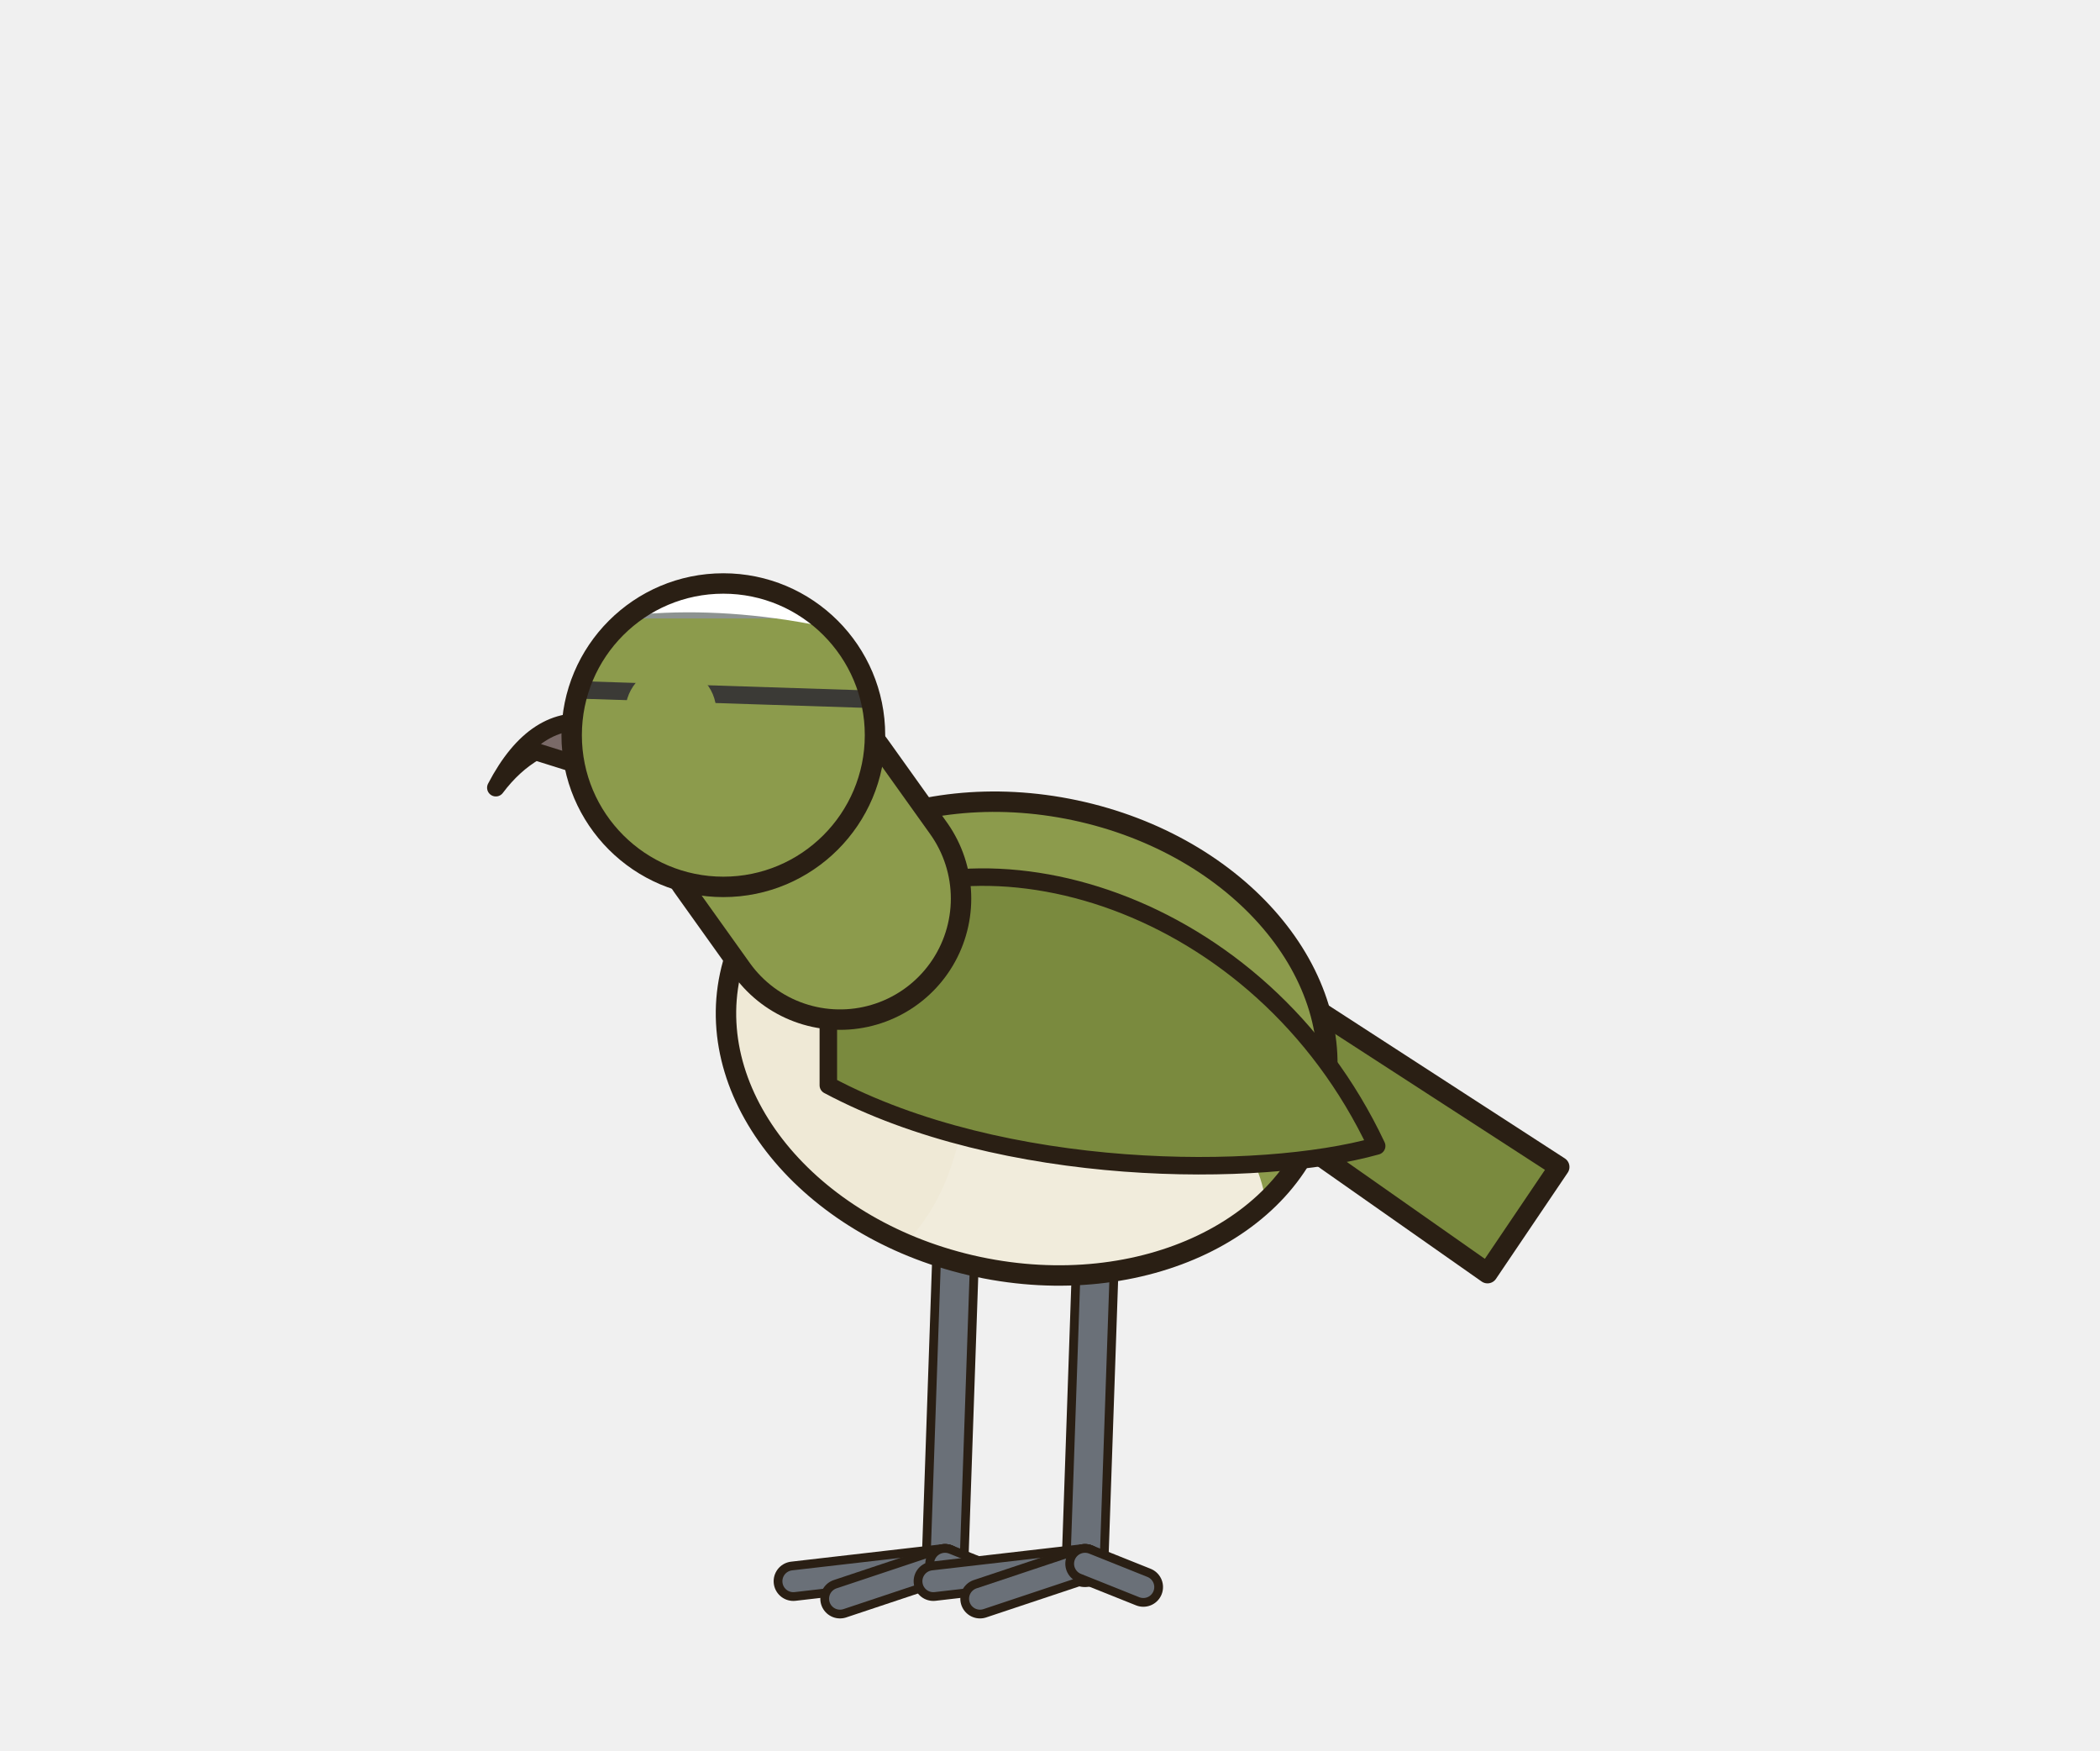
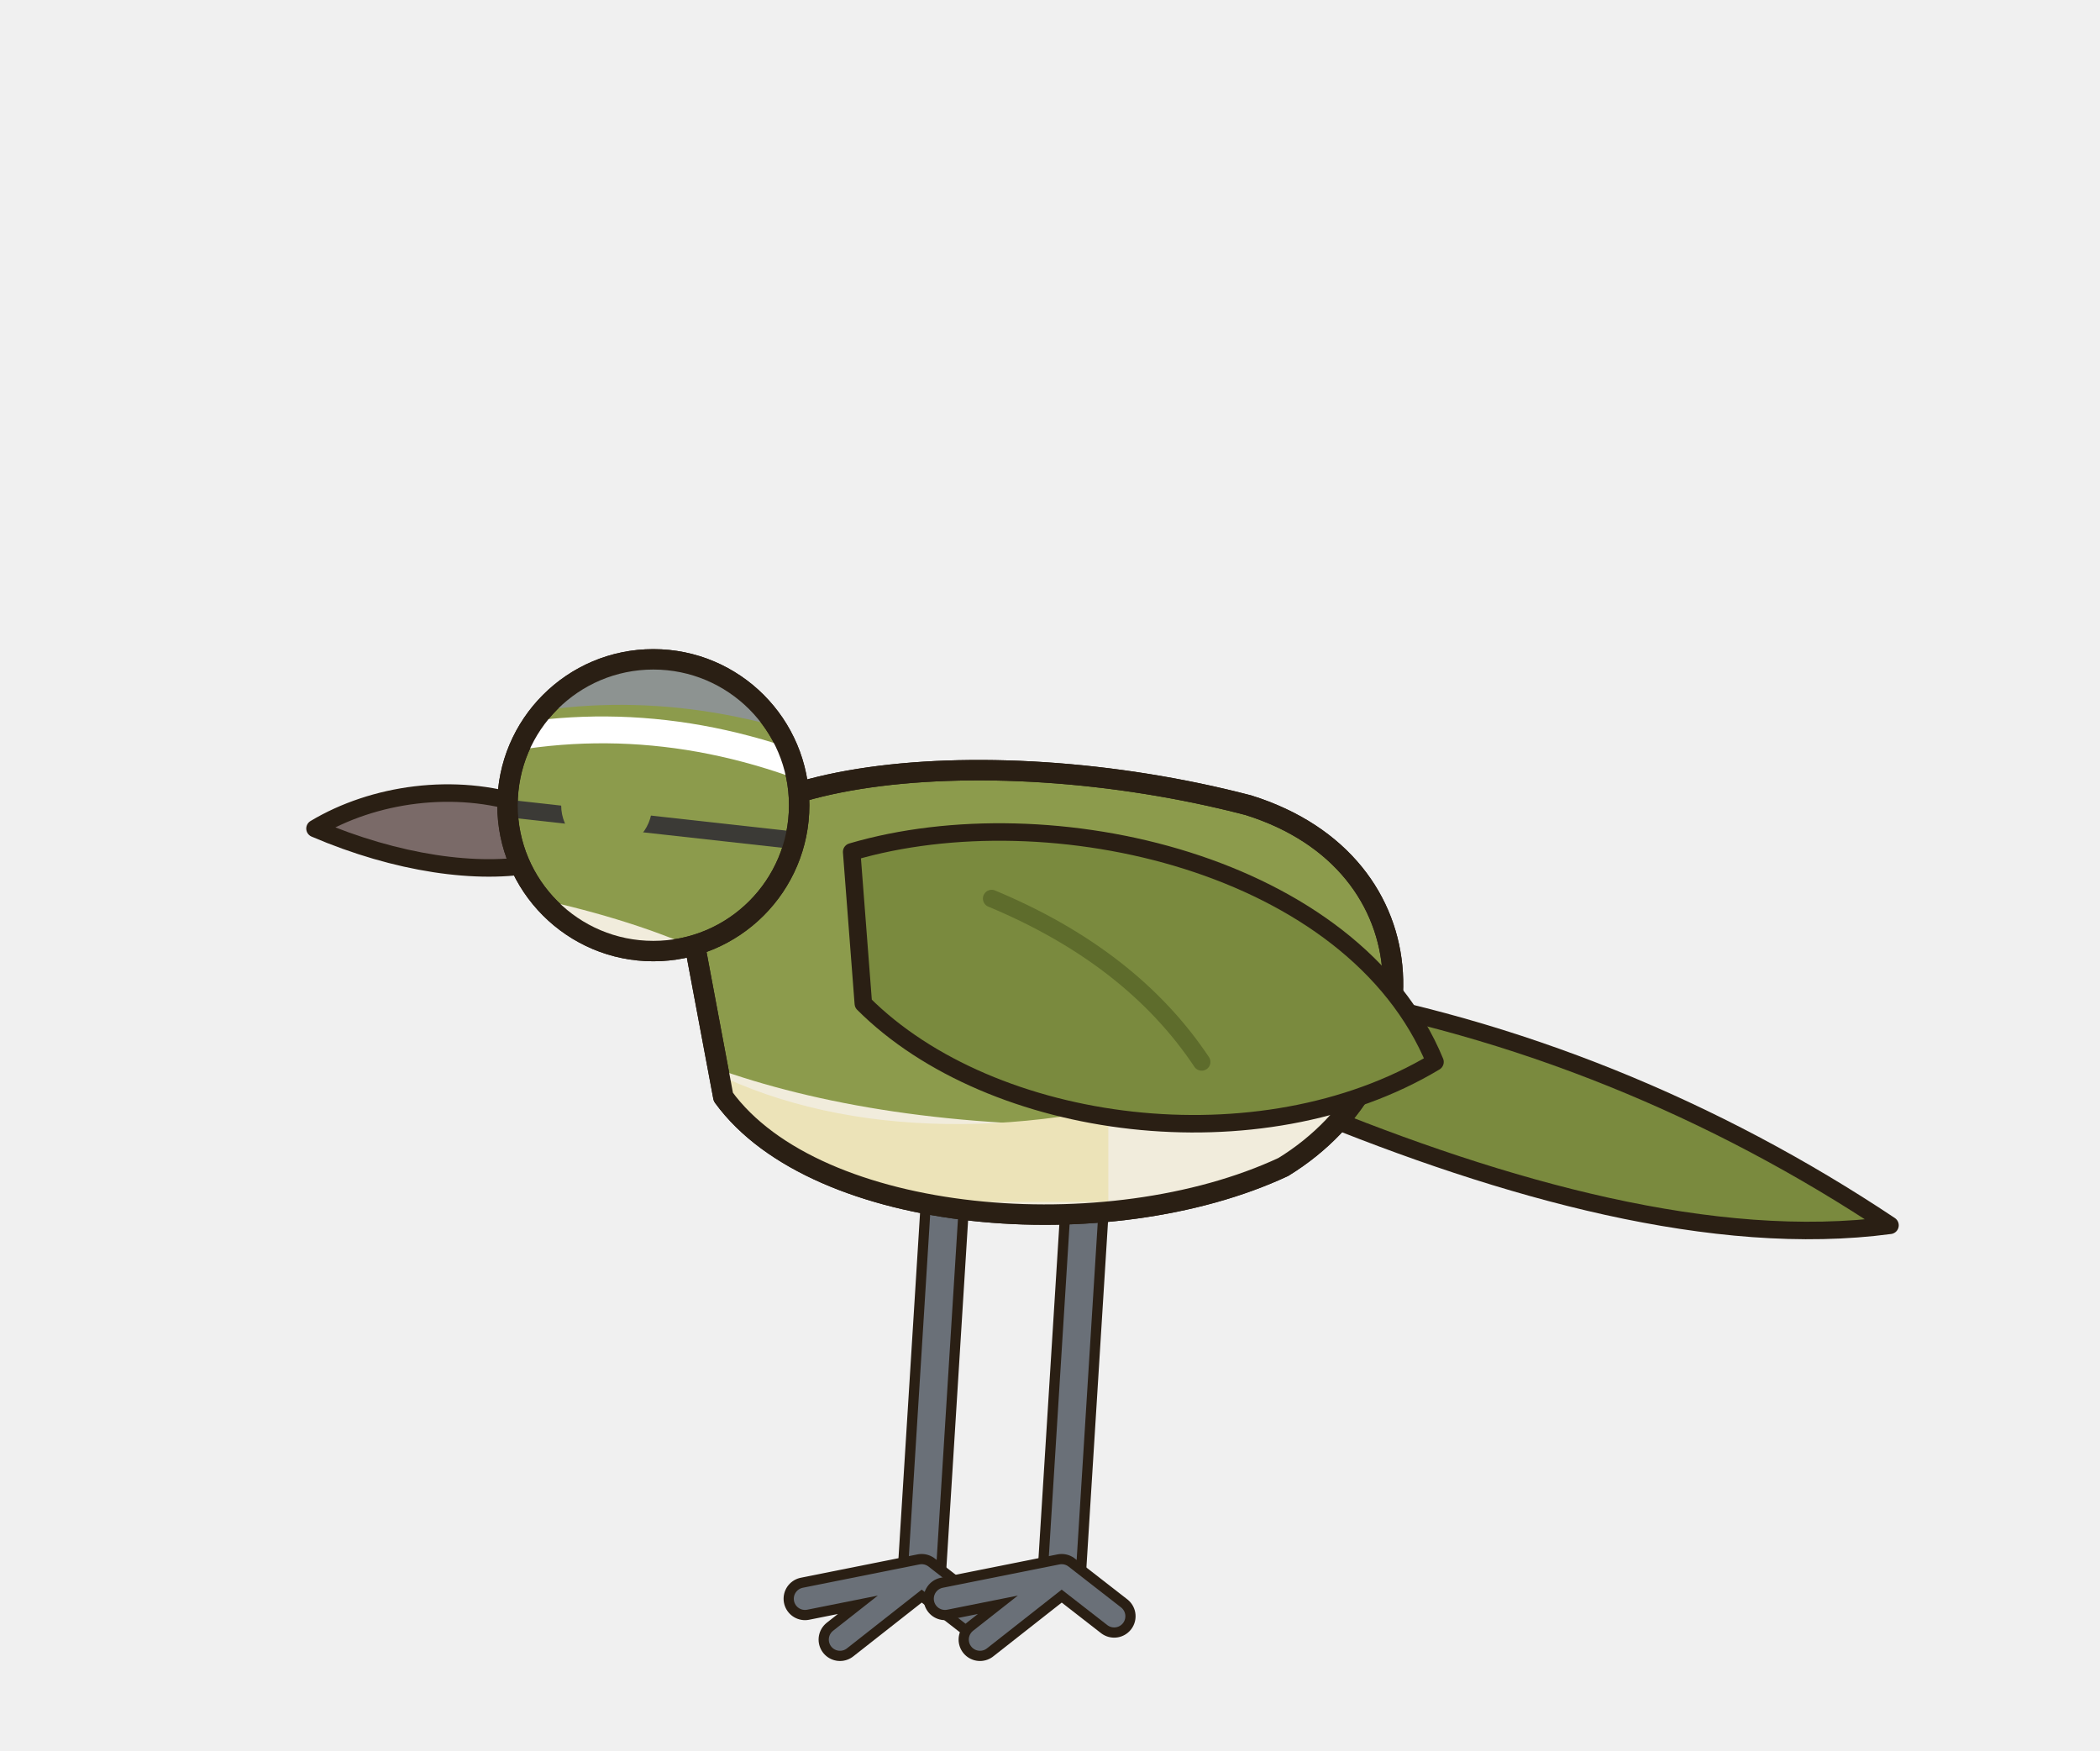
<svg xmlns="http://www.w3.org/2000/svg" role="img" aria-label="Chiví Común" viewBox="-20 0 360 300" width="360" height="300" style="overflow:visible">
-   <style>#m-root{transform-box:view-box;transform-origin:150px 272px;animation:br 3.6s ease-in-out infinite}@keyframes br{0%,100%{transform:scale(1,1)}50%{transform:scale(1,1.012)}}#m-head{transform-box:view-box;transform-origin:124px 154px;animation:hb 4.6s ease-in-out infinite}@keyframes hb{0%,100%{transform:rotate(0)}22%{transform:rotate(-7.0deg)}45%{transform:rotate(4.0deg) translateY(1px)}62%{transform:rotate(-3.0deg)}80%{transform:rotate(6.0deg)}}#m-tail{transform-box:view-box;transform-origin:198px 180px;animation:tl 3.1s ease-in-out infinite}@keyframes tl{0%,66%,100%{transform:rotate(0)}74%{transform:rotate(-11.0deg)}84%{transform:rotate(4.0deg)}92%{transform:rotate(-3.0deg)}}#m-lid{transform-box:fill-box;transform-origin:center;animation:bl 4.4s infinite}@keyframes bl{0%,92%,100%{transform:scaleY(0)}95%{transform:scaleY(1)}}@media (prefers-reduced-motion:reduce){*{animation:none!important}}</style>
+   <style>#m-root{transform-box:view-box;transform-origin:150px 275px;animation:br 3.6s ease-in-out infinite}@keyframes br{0%,100%{transform:scale(1,1)}50%{transform:scale(1,1.012)}}#m-head{transform-box:view-box;transform-origin:120px 156px;animation:hb 4.6s ease-in-out infinite}@keyframes hb{0%,100%{transform:rotate(0)}22%{transform:rotate(-7.0deg)}45%{transform:rotate(4.0deg) translateY(1px)}62%{transform:rotate(-3.0deg)}80%{transform:rotate(6.0deg)}}#m-tail{transform-box:view-box;transform-origin:204px 176px;animation:tl 3.1s ease-in-out infinite}@keyframes tl{0%,66%,100%{transform:rotate(0)}74%{transform:rotate(-10.8deg)}84%{transform:rotate(4.8deg)}92%{transform:rotate(-3.6deg)}}.lid{transform-box:fill-box;transform-origin:center;animation:bl 4.4s infinite}@keyframes bl{0%,92%,100%{transform:scaleY(0)}95%{transform:scaleY(1)}}@media (prefers-reduced-motion:reduce){*{animation:none!important}}</style>
  <g id="m-root">
+     <path d="M142 206 L138 270" stroke="#2a1f14" stroke-width="8.3" stroke-linecap="round" />
+     <path d="M142 206 L138 270" stroke="#6a7078" stroke-width="4.8" stroke-linecap="round" />
+     <path d="M138 270 L118 274M138 270 L124 281M138 270 L147 277" stroke="#2a1f14" stroke-width="7.34" stroke-linecap="round" />
+     <path d="M138 270 L118 274M138 270 L124 281M138 270 L147 277" stroke="#6a7078" stroke-width="3.84" stroke-linecap="round" />
+     <path d="M166 206 L162 270" stroke="#2a1f14" stroke-width="8.3" stroke-linecap="round" />
+     <path d="M166 206 L162 270" stroke="#6a7078" stroke-width="4.8" stroke-linecap="round" />
+     <path d="M162 270 L142 274M162 270 L148 281M162 270 L171 277" stroke="#2a1f14" stroke-width="7.34" stroke-linecap="round" />
+     <path d="M162 270 L142 274M162 270 L148 281M162 270 L171 277" stroke="#6a7078" stroke-width="3.84" stroke-linecap="round" />
    <g id="m-tail">
-       <path d="M192.4 188.3 L235.0 218.2 L247.3 200.0 L203.6 171.7 Z" fill="#7a8a3e" stroke="#2a1f14" stroke-width="3.5" stroke-linejoin="round" />
+       <path d="M204 170 C240 176 274 190 304 210 C274 214 238 204 204 190 Z" fill="#7a8a3e" stroke="#2a1f14" stroke-width="3" stroke-linejoin="round" stroke-linecap="round" />
    </g>
-     <g id="m-legs">
-       <path d="M144 210 L142 268" stroke="#2a1f14" stroke-width="8" stroke-linecap="round" />
-       <path d="M144 210 L142 268" stroke="#6a7078" stroke-width="5" stroke-linecap="round" />
-       <path d="M142 268 L116.0 271.0" stroke="#2a1f14" stroke-width="6.75" stroke-linecap="round" />
-       <path d="M142 268 L116.0 271.0" stroke="#6a7078" stroke-width="3.75" stroke-linecap="round" />
-       <path d="M142 268 L124.0 274.0" stroke="#2a1f14" stroke-width="6.75" stroke-linecap="round" />
-       <path d="M142 268 L124.0 274.0" stroke="#6a7078" stroke-width="3.75" stroke-linecap="round" />
-       <path d="M142 268 L152.0 272.0" stroke="#2a1f14" stroke-width="6.75" stroke-linecap="round" />
-       <path d="M142 268 L152.0 272.0" stroke="#6a7078" stroke-width="3.75" stroke-linecap="round" />
-       <path d="M168 210 L166 268" stroke="#2a1f14" stroke-width="8" stroke-linecap="round" />
-       <path d="M168 210 L166 268" stroke="#6a7078" stroke-width="5" stroke-linecap="round" />
-       <path d="M166 268 L140.0 271.0" stroke="#2a1f14" stroke-width="6.75" stroke-linecap="round" />
-       <path d="M166 268 L140.0 271.0" stroke="#6a7078" stroke-width="3.75" stroke-linecap="round" />
-       <path d="M166 268 L148.0 274.0" stroke="#2a1f14" stroke-width="6.75" stroke-linecap="round" />
-       <path d="M166 268 L148.0 274.0" stroke="#6a7078" stroke-width="3.75" stroke-linecap="round" />
-       <path d="M166 268 L176.0 272.0" stroke="#2a1f14" stroke-width="6.75" stroke-linecap="round" />
-       <path d="M166 268 L176.0 272.0" stroke="#6a7078" stroke-width="3.75" stroke-linecap="round" />
+     <path d="M98 156 C94 132 148 126 194 138 C226 148 226 184 200 200 C170 214 120 210 104 188 Z" fill="#8c9b4c" stroke="#2a1f14" stroke-width="3.5" stroke-linejoin="round" stroke-linecap="round" />
+     <clipPath id="cc">
+       <path d="M98 156 C94 132 148 126 194 138 C226 148 226 184 200 200 C170 214 120 210 104 188 Z" />
+     </clipPath>
+     <g clip-path="url(#cc)">
+       <path d="M80 172 C104 188 150 200 224 188 L224 230 L80 230 Z" fill="#f1ecdc" />
+       <path d="M90 176 C110 192 140 196 170 190 L170 206 L90 206 Z" fill="#ece3b8" />
    </g>
-     <ellipse id="m-body" cx="156" cy="178" rx="52" ry="40" transform="rotate(12 156 178)" fill="#8c9b4c" />
-     <clipPath id="bc">
-       <ellipse cx="156" cy="178" rx="52" ry="40" transform="rotate(12 156 178)" />
-     </clipPath>
-     <g clip-path="url(#bc)">
-       <ellipse cx="140" cy="209.2" rx="57.2" ry="36.0" fill="#f1ecdc" />
-       <ellipse cx="123.76" cy="184" rx="21.84" ry="34.0" fill="#efe9d6" />
-     </g>
-     <ellipse cx="156" cy="178" rx="52" ry="40" transform="rotate(12 156 178)" fill="none" stroke="#2a1f14" stroke-width="3.5" />
-     <g id="m-wing">
-       <path d="M122 158 C148 140 196 154 216 196.4 C196 202 152 202 122 186 Z" fill="#7a8a3e" stroke="#2a1f14" stroke-width="3" stroke-linejoin="round" />
-     </g>
+     <path d="M98 156 C94 132 148 126 194 138 C226 148 226 184 200 200 C170 214 120 210 104 188 Z" fill="none" stroke="#2a1f14" stroke-width="3.5" stroke-linejoin="round" />
+     <path d="M126 146 C160 136 212 148 226 182 C196 200 150 194 128 172 Z" fill="#7a8a3e" stroke="#2a1f14" stroke-width="3" stroke-linejoin="round" stroke-linecap="round" />
+     <path d="M150 154 q24 10 36 28" stroke="#5e6c2c" stroke-width="3" fill="none" stroke-linecap="round" />
    <g id="m-head">
-       <path d="M124 154 L114 140" stroke="#2a1f14" stroke-width="45" stroke-linecap="round" />
-       <path d="M124 154 L114 140" stroke="#8c9b4c" stroke-width="38" stroke-linecap="round" />
-       <path d="M82.0 124.0 Q71.8 122.0 65.0 135.0 Q68.0 131.0 71.8 128.8 L82.0 132.0 Z" fill="#7a6a68" stroke="#2a1f14" stroke-width="3" stroke-linejoin="round" />
-       <circle cx="104" cy="126" r="26" fill="#8c9b4c" />
+       <path d="M70 138 C58 134 44 136 34 142 C48 148 62 150 72 148 Z" fill="#7a6a68" stroke="#2a1f14" stroke-width="3" stroke-linejoin="round" stroke-linecap="round" />
+       <ellipse cx="92" cy="138" rx="25" ry="25" fill="#8c9b4c" stroke="#2a1f14" stroke-width="3.5" stroke-linejoin="round" stroke-linecap="round" />
      <clipPath id="hc">
-         <circle cx="104" cy="126" r="26" />
+         <ellipse cx="92" cy="138" rx="25" ry="25" />
      </clipPath>
      <g clip-path="url(#hc)">
-         <rect x="66" y="88" width="76" height="18" fill="#8d9391" />
-         <path d="M72 106 Q100 98 134 108" stroke="#fff" stroke-width="5" fill="none" stroke-linecap="round" />
-         <path d="M72 118 L134 120" stroke="#3b3a36" stroke-width="3" stroke-linecap="round" />
+         <path d="M62 108 L124 112 L124 128 Q92 116 62 124 Z" fill="#8d9391" />
+         <path d="M60 128 Q92 120 124 134" stroke="#fff" stroke-width="4.6" fill="none" stroke-linecap="round" />
+         <path d="M62 138 L116 144" stroke="#3b3a36" stroke-width="3" stroke-linecap="round" />
+         <path d="M62 152 C84 156 104 162 118 174 L62 174 Z" fill="#f1ecdc" />
      </g>
-       <circle cx="104" cy="126" r="26" fill="none" stroke="#2a1f14" stroke-width="3.5" />
-       <circle cx="95" cy="122" r="4.6" fill="#7a2a1e" />
-       <circle cx="93.5" cy="120.3" r="1.5" fill="#fff" />
-       <ellipse id="m-lid" cx="95" cy="122" rx="7.8" ry="7.8" fill="#8c9b4c" />
+       <ellipse cx="92" cy="138" rx="25" ry="25" fill="none" stroke="#2a1f14" stroke-width="3.5" />
+       <circle cx="84" cy="138" r="4.4" fill="#7a2a1e" />
+       <circle cx="82.7" cy="136.5" r="1.4" fill="#fff" />
+       <ellipse class="lid" cx="84" cy="138" rx="7.8" ry="7.8" fill="#8c9b4c" />
    </g>
  </g>
</svg>
